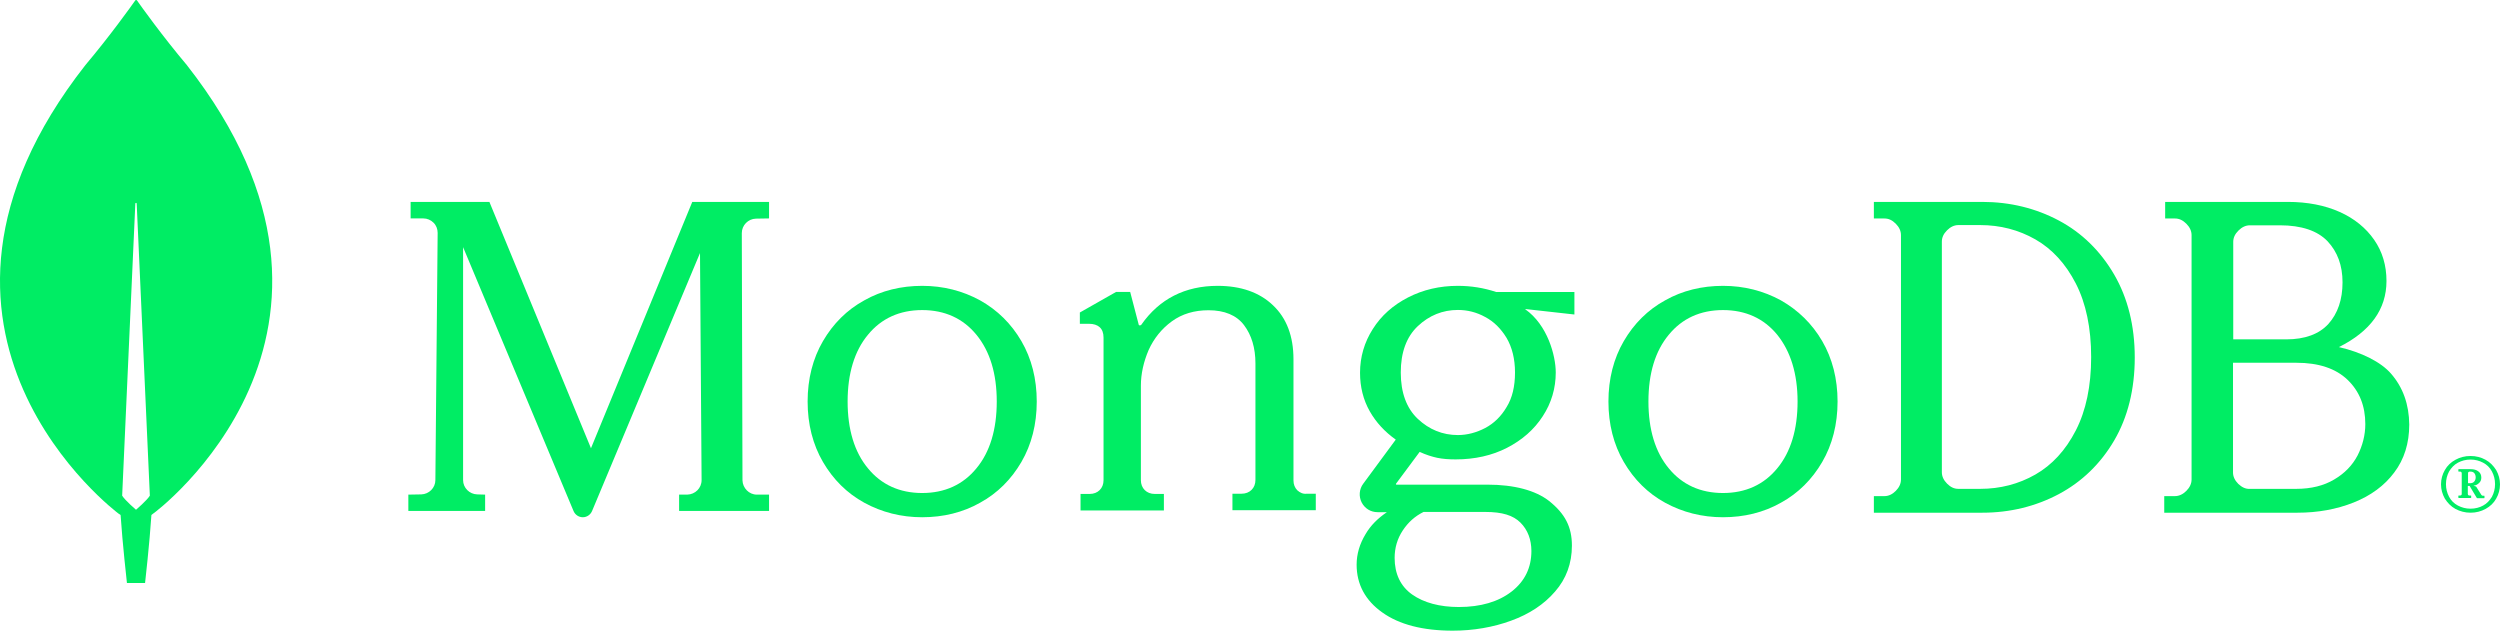
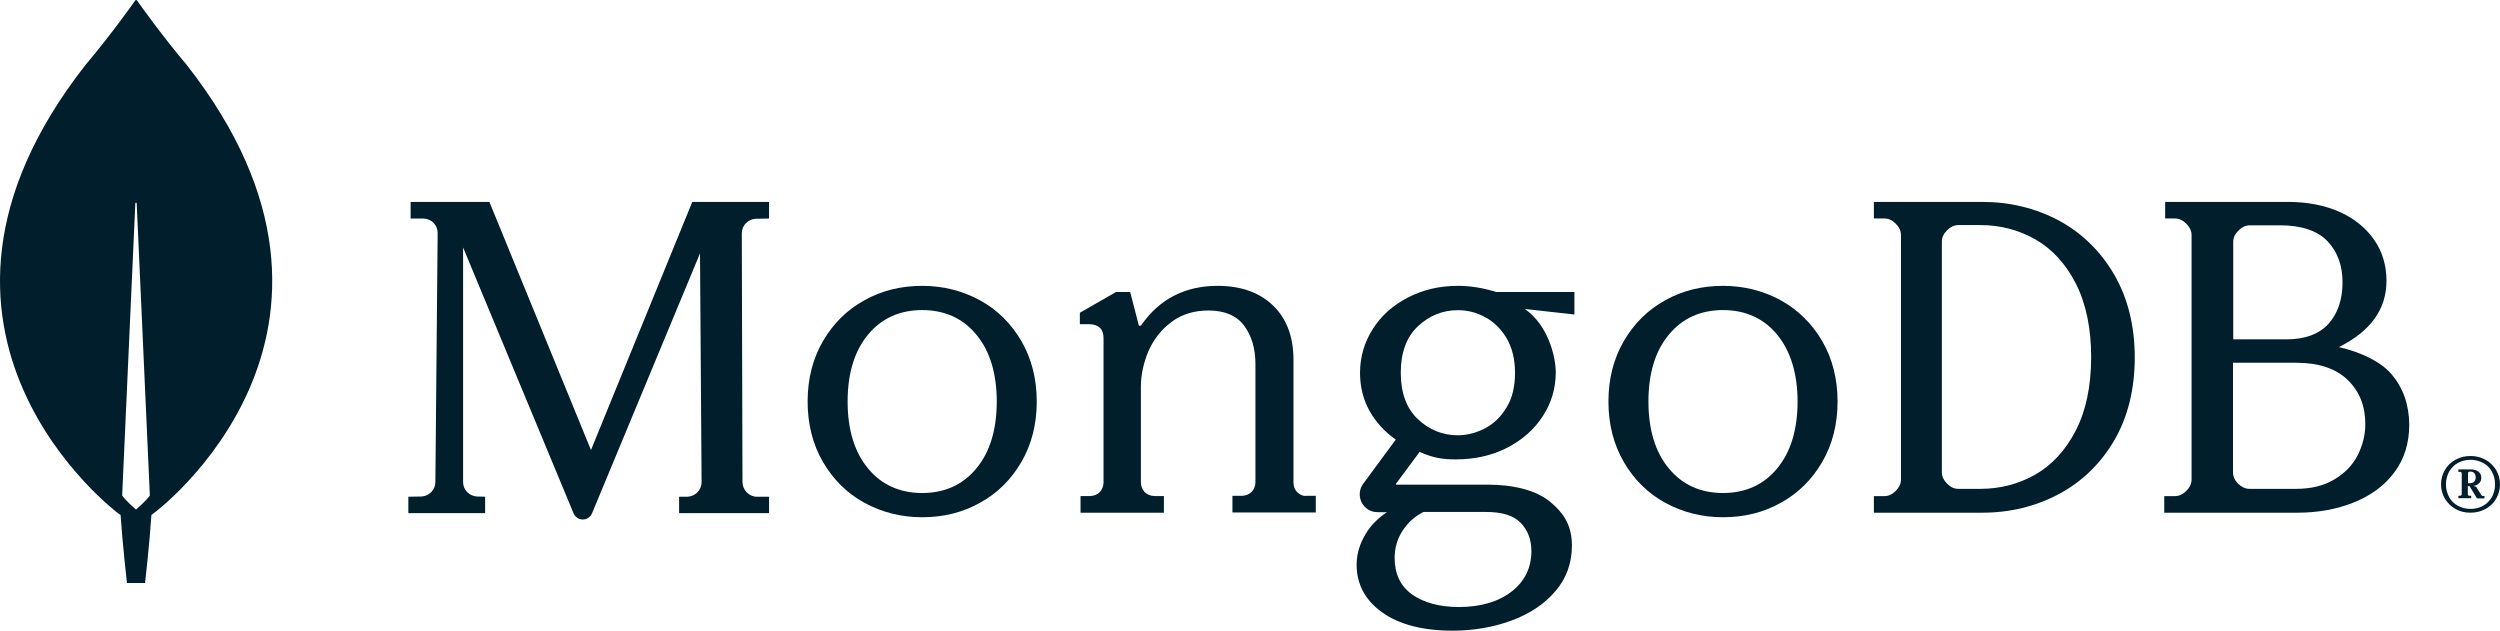
<svg xmlns="http://www.w3.org/2000/svg" width="1102" height="278" viewBox="0 0 1102 278" fill="none">
-   <path d="M82.323 28.644C71.537 15.847 62.248 2.849 60.351 0.15C60.151 -0.05 59.852 -0.05 59.652 0.15C57.754 2.849 48.466 15.847 37.68 28.644C-54.902 146.721 52.261 226.406 52.261 226.406L53.16 227.006C53.959 239.303 55.956 257 55.956 257H59.951H63.946C63.946 257 65.944 239.403 66.743 227.006L67.642 226.306C67.741 226.406 174.905 146.721 82.323 28.644ZM59.951 224.706C59.951 224.706 55.158 220.607 53.859 218.507V218.308L59.652 89.733C59.652 89.333 60.251 89.333 60.251 89.733L66.044 218.308V218.507C64.745 220.607 59.951 224.706 59.951 224.706Z" fill="#00ED64" />
-   <path d="M260.501 197.588L215.845 89.299L215.745 89H181.001V96.279H186.608C188.31 96.279 189.912 96.977 191.114 98.174C192.315 99.37 192.916 100.966 192.916 102.661L191.915 211.647C191.915 215.037 189.112 217.829 185.707 217.929L180 218.029V225.208H213.843V218.029L210.338 217.929C206.934 217.829 204.13 215.037 204.13 211.647V108.943L252.792 225.208C253.492 226.903 255.094 228 256.897 228C258.699 228 260.301 226.903 261.002 225.208L308.562 111.535L309.263 211.647C309.263 215.137 306.459 217.929 302.955 218.029H299.35V225.208H339V218.029H333.593C330.189 218.029 327.385 215.137 327.285 211.747L326.985 102.76C326.985 99.27 329.788 96.478 333.193 96.379L339 96.279V89H305.157L260.501 197.588Z" fill="#00ED64" />
-   <path d="M571.869 216.136C570.764 215.04 570.162 213.546 570.162 211.754V158.369C570.162 148.21 567.151 140.242 561.127 134.565C555.205 128.888 546.973 126 536.734 126C522.378 126 511.035 131.777 503.104 143.131C503.004 143.33 502.703 143.43 502.402 143.43C502.1 143.43 501.9 143.23 501.9 142.932L498.185 128.689H491.961L476 137.753V142.732H480.116C482.023 142.732 483.629 143.23 484.734 144.226C485.838 145.222 486.44 146.716 486.44 148.808V211.654C486.44 213.447 485.838 214.941 484.734 216.036C483.629 217.132 482.124 217.729 480.317 217.729H476.301V225H513.042V217.729H509.027C507.22 217.729 505.714 217.132 504.61 216.036C503.506 214.941 502.903 213.447 502.903 211.654V170.022C502.903 164.743 504.108 159.465 506.317 154.286C508.625 149.206 512.038 144.924 516.556 141.637C521.073 138.35 526.494 136.757 532.718 136.757C539.745 136.757 545.066 138.948 548.378 143.33C551.691 147.712 553.398 153.389 553.398 160.162V211.554C553.398 213.347 552.795 214.841 551.691 215.937C550.587 217.032 549.081 217.63 547.274 217.63H543.259V224.9H580V217.63H575.985C574.479 217.829 573.073 217.231 571.869 216.136Z" fill="#00ED64" />
-   <path d="M907.546 97.212C897.39 91.804 886.039 89 873.792 89H826V96.311H830.68C832.472 96.311 834.065 97.012 835.658 98.614C837.152 100.116 837.948 101.819 837.948 103.621V211.379C837.948 213.181 837.152 214.884 835.658 216.386C834.165 217.888 832.472 218.689 830.68 218.689H826V226H873.792C886.039 226 897.39 223.196 907.546 217.788C917.701 212.38 925.966 204.368 931.94 194.154C937.914 183.939 941 171.621 941 157.6C941 143.58 937.914 131.362 931.94 121.047C925.866 110.632 917.701 102.62 907.546 97.212ZM921.784 157.4C921.784 170.219 919.494 181.034 915.013 189.747C910.533 198.46 904.558 204.969 897.19 209.175C889.823 213.382 881.658 215.485 872.896 215.485H863.238C861.446 215.485 859.853 214.784 858.26 213.181C856.766 211.679 855.97 209.977 855.97 208.174V106.526C855.97 104.723 856.667 103.121 858.26 101.518C859.753 100.016 861.446 99.215 863.238 99.215H872.896C881.658 99.215 889.823 101.318 897.19 105.524C904.558 109.73 910.533 116.24 915.013 124.953C919.494 133.665 921.784 144.581 921.784 157.4Z" fill="#00ED64" />
-   <path d="M1053.97 164.711C1049.55 159.603 1041.02 155.297 1030.99 152.993C1044.84 146.083 1051.96 136.369 1051.96 123.851C1051.96 117.041 1050.16 110.932 1046.54 105.724C1042.93 100.517 1037.81 96.311 1031.29 93.406C1024.76 90.502 1017.13 89 1008.5 89H954.402V96.311H958.718C960.524 96.311 962.13 97.012 963.736 98.614C965.242 100.116 966.045 101.819 966.045 103.621V211.379C966.045 213.181 965.242 214.884 963.736 216.386C962.231 217.888 960.524 218.689 958.718 218.689H954V226H1012.72C1021.65 226 1029.98 224.498 1037.51 221.493C1045.04 218.489 1051.06 214.083 1055.38 208.274C1059.79 202.466 1062 195.355 1062 187.143C1061.9 178.33 1059.29 170.819 1053.97 164.711ZM986.621 213.281C985.115 211.779 984.312 210.077 984.312 208.274V159.904H1012.22C1022.05 159.904 1029.58 162.407 1034.8 167.414C1040.02 172.422 1042.63 178.931 1042.63 186.943C1042.63 191.75 1041.42 196.457 1039.22 200.763C1036.91 205.17 1033.49 208.675 1028.88 211.379C1024.36 214.083 1018.74 215.485 1012.22 215.485H991.639C989.833 215.585 988.227 214.784 986.621 213.281ZM984.413 149.588V106.626C984.413 104.823 985.115 103.221 986.721 101.618C988.227 100.116 989.933 99.315 991.74 99.315H1004.99C1014.52 99.315 1021.55 101.719 1025.97 106.325C1030.38 111.032 1032.59 117.041 1032.59 124.452C1032.59 132.063 1030.48 138.172 1026.37 142.779C1022.25 147.285 1016.03 149.588 1007.8 149.588H984.413Z" fill="#00ED64" />
-   <path d="M431.999 132.387C424.329 128.196 415.763 126 406.5 126C397.237 126 388.571 128.096 381.001 132.387C373.331 136.579 367.255 142.667 362.773 150.352C358.291 158.037 356 167.02 356 177C356 186.98 358.291 195.963 362.773 203.648C367.255 211.333 373.331 217.421 381.001 221.613C388.671 225.804 397.237 228 406.5 228C415.763 228 424.429 225.904 431.999 221.613C439.669 217.421 445.745 211.333 450.227 203.648C454.709 195.963 457 186.98 457 177C457 167.02 454.709 158.037 450.227 150.352C445.745 142.667 439.669 136.679 431.999 132.387ZM439.37 177C439.37 189.276 436.382 199.256 430.405 206.442C424.529 213.628 416.461 217.321 406.5 217.321C396.54 217.321 388.471 213.628 382.595 206.442C376.618 199.256 373.63 189.276 373.63 177C373.63 164.724 376.618 154.744 382.595 147.558C388.471 140.372 396.54 136.679 406.5 136.679C416.461 136.679 424.529 140.372 430.405 147.558C436.382 154.843 439.37 164.724 439.37 177Z" fill="#00ED64" />
-   <path d="M784.999 132.387C777.329 128.196 768.763 126 759.5 126C750.237 126 741.571 128.096 734.001 132.387C726.331 136.579 720.255 142.667 715.773 150.352C711.291 158.037 709 167.02 709 177C709 186.98 711.291 195.963 715.773 203.648C720.255 211.333 726.331 217.421 734.001 221.613C741.671 225.804 750.237 228 759.5 228C768.763 228 777.429 225.904 784.999 221.613C792.669 217.421 798.745 211.333 803.227 203.648C807.709 195.963 810 186.98 810 177C810 167.02 807.709 158.037 803.227 150.352C798.745 142.667 792.569 136.679 784.999 132.387ZM792.37 177C792.37 189.276 789.381 199.256 783.405 206.442C777.528 213.628 769.46 217.321 759.5 217.321C749.539 217.321 741.471 213.628 735.595 206.442C729.618 199.256 726.63 189.276 726.63 177C726.63 164.624 729.618 154.744 735.595 147.558C741.471 140.372 749.539 136.679 759.5 136.679C769.46 136.679 777.528 140.372 783.405 147.558C789.282 154.843 792.37 164.724 792.37 177Z" fill="#00ED64" />
-   <path d="M642.64 126C634.614 126 627.292 127.704 620.671 131.113C614.05 134.522 608.834 139.135 605.122 145.05C601.411 150.865 599.505 157.383 599.505 164.301C599.505 170.517 600.909 176.232 603.818 181.346C606.627 186.259 610.439 190.369 615.254 193.778L600.909 213.23C599.103 215.636 598.903 218.844 600.207 221.451C601.611 224.158 604.219 225.763 607.229 225.763H611.342C607.329 228.47 604.119 231.678 601.912 235.488C599.304 239.8 598 244.311 598 248.923C598 257.546 601.812 264.665 609.335 269.979C616.759 275.293 627.191 278 640.332 278C649.461 278 658.188 276.496 666.113 273.588C674.138 270.681 680.658 266.369 685.473 260.755C690.389 255.14 692.897 248.322 692.897 240.501C692.897 232.28 689.887 226.464 682.865 220.85C676.847 216.137 667.417 213.631 655.68 213.631H615.555C615.455 213.631 615.354 213.53 615.354 213.53C615.354 213.53 615.254 213.33 615.354 213.23L625.787 199.193C628.596 200.496 631.204 201.298 633.511 201.799C635.918 202.301 638.627 202.501 641.636 202.501C650.063 202.501 657.687 200.797 664.307 197.388C670.928 193.979 676.245 189.367 680.057 183.451C683.868 177.636 685.774 171.119 685.774 164.201C685.774 156.781 682.163 143.245 672.332 136.327C672.332 136.227 672.433 136.227 672.433 136.227L694 138.633V128.707H659.492C654.075 126.902 648.458 126 642.64 126ZM654.677 188.665C650.865 190.67 646.752 191.773 642.64 191.773C635.919 191.773 630 189.367 624.984 184.654C619.969 179.942 617.461 173.024 617.461 164.201C617.461 155.377 619.969 148.459 624.984 143.747C630 139.034 635.919 136.628 642.64 136.628C646.853 136.628 650.865 137.631 654.677 139.736C658.489 141.741 661.599 144.85 664.107 148.96C666.514 153.071 667.818 158.185 667.818 164.201C667.818 170.317 666.614 175.43 664.107 179.441C661.699 183.551 658.489 186.66 654.677 188.665ZM627.492 225.662H654.677C662.201 225.662 667.016 227.166 670.226 230.375C673.436 233.583 675.041 237.894 675.041 242.908C675.041 250.227 672.132 256.243 666.314 260.755C660.495 265.267 652.671 267.573 643.041 267.573C634.614 267.573 627.592 265.668 622.476 262.058C617.36 258.449 614.752 252.934 614.752 245.916C614.752 241.504 615.956 237.393 618.364 233.784C620.771 230.174 623.68 227.567 627.492 225.662Z" fill="#00ED64" />
-   <path d="M1082.35 224.327C1080.37 223.244 1078.88 221.669 1077.69 219.799C1076.6 217.831 1076 215.764 1076 213.5C1076 211.236 1076.6 209.071 1077.69 207.201C1078.78 205.232 1080.37 203.756 1082.35 202.673C1084.34 201.591 1086.52 201 1089 201C1091.48 201 1093.66 201.591 1095.65 202.673C1097.63 203.756 1099.12 205.331 1100.31 207.201C1101.4 209.169 1102 211.236 1102 213.5C1102 215.764 1101.4 217.929 1100.31 219.799C1099.22 221.768 1097.63 223.244 1095.65 224.327C1093.66 225.409 1091.48 226 1089 226C1086.62 226 1084.34 225.409 1082.35 224.327ZM1094.56 222.85C1096.24 221.965 1097.44 220.587 1098.43 219.012C1099.32 217.339 1099.82 215.468 1099.82 213.402C1099.82 211.335 1099.32 209.465 1098.43 207.791C1097.53 206.118 1096.24 204.839 1094.56 203.953C1092.87 203.067 1091.08 202.575 1089 202.575C1086.92 202.575 1085.13 203.067 1083.44 203.953C1081.76 204.839 1080.56 206.217 1079.57 207.791C1078.68 209.465 1078.18 211.335 1078.18 213.402C1078.18 215.468 1078.68 217.339 1079.57 219.012C1080.47 220.685 1081.76 221.965 1083.44 222.85C1085.13 223.736 1086.92 224.228 1089 224.228C1091.08 224.228 1092.97 223.736 1094.56 222.85ZM1083.64 219.406V218.52L1083.84 218.421H1084.44C1084.63 218.421 1084.83 218.323 1084.93 218.224C1085.13 218.028 1085.13 217.929 1085.13 217.732V208.579C1085.13 208.382 1085.03 208.185 1084.93 208.087C1084.73 207.89 1084.63 207.89 1084.44 207.89H1083.84L1083.64 207.791V206.906L1083.84 206.807H1089C1090.49 206.807 1091.58 207.102 1092.47 207.791C1093.37 208.48 1093.76 209.366 1093.76 210.547C1093.76 211.433 1093.47 212.319 1092.77 212.909C1092.08 213.598 1091.28 213.992 1090.29 214.091L1091.48 214.484L1093.76 218.126C1093.96 218.421 1094.16 218.52 1094.46 218.52H1095.05L1095.15 218.618V219.504L1095.05 219.602H1091.98L1091.78 219.504L1088.6 214.189H1087.81V217.732C1087.81 217.929 1087.91 218.126 1088.01 218.224C1088.21 218.421 1088.31 218.421 1088.5 218.421H1089.1L1089.3 218.52V219.406L1089.1 219.504H1083.84L1083.64 219.406ZM1088.7 213.008C1089.5 213.008 1090.19 212.811 1090.59 212.319C1090.98 211.925 1091.28 211.236 1091.28 210.449C1091.28 209.661 1091.08 209.071 1090.69 208.579C1090.29 208.087 1089.69 207.89 1089 207.89H1088.6C1088.4 207.89 1088.21 207.988 1088.11 208.087C1087.91 208.283 1087.91 208.382 1087.91 208.579V213.008H1088.7Z" fill="#00ED64" />
+   <path d="M82.323 28.644C71.537 15.847 62.248 2.849 60.351 0.15C60.151 -0.05 59.852 -0.05 59.652 0.15C57.754 2.849 48.466 15.847 37.68 28.644C-54.902 146.721 52.261 226.406 52.261 226.406L53.16 227.006C53.959 239.303 55.956 257 55.956 257H59.951H63.946C63.946 257 65.944 239.403 66.743 227.006L67.642 226.306C67.741 226.406 174.905 146.721 82.323 28.644ZM59.951 224.606C59.951 224.606 55.158 220.507 53.859 218.408V218.207L59.652 89.633C59.652 89.233 60.251 89.233 60.251 89.633L66.044 218.207V218.408C64.745 220.507 59.951 224.606 59.951 224.606Z" fill="#001E2B" />
+   <path d="M260.501 198.369L215.845 89.301L215.745 89H181.001V96.331H186.608C188.31 96.331 189.912 97.034 191.114 98.24C192.315 99.445 192.916 101.052 192.916 102.759L191.915 212.53C191.915 215.944 189.112 218.756 185.707 218.857L180 218.957V226.188H213.843V218.957L210.338 218.857C206.934 218.756 204.13 215.944 204.13 212.53V109.086L252.792 226.188C253.492 227.895 255.094 229 256.897 229C258.699 229 260.301 227.895 261.002 226.188L308.562 111.697L309.263 212.53C309.263 216.045 306.459 218.857 302.955 218.957H299.35V226.188H339V218.957H333.593C330.189 218.957 327.385 216.045 327.285 212.63L326.985 102.859C326.985 99.344 329.788 96.532 333.193 96.432L339 96.331V89H305.157L260.501 198.369Z" fill="#001E2B" />
+   <path d="M571.869 217.046C570.764 215.94 570.162 214.431 570.162 212.62V158.696C570.162 148.435 567.151 140.386 561.127 134.652C555.205 128.917 546.973 126 536.734 126C522.378 126 511.035 131.835 503.104 143.304C503.004 143.505 502.703 143.606 502.402 143.606C502.1 143.606 501.9 143.404 501.9 143.103L498.185 128.716H491.961L476 137.871V142.901H480.116C482.023 142.901 483.629 143.404 484.734 144.411C485.838 145.417 486.44 146.926 486.44 149.038V212.519C486.44 214.33 485.838 215.839 484.734 216.946C483.629 218.052 482.124 218.656 480.317 218.656H476.301V226H513.042V218.656H509.027C507.22 218.656 505.714 218.052 504.61 216.946C503.506 215.839 502.903 214.33 502.903 212.519V170.467C502.903 165.135 504.108 159.803 506.317 154.571C508.625 149.441 512.038 145.115 516.556 141.795C521.073 138.475 526.494 136.865 532.718 136.865C539.745 136.865 545.066 139.078 548.378 143.505C551.691 147.932 553.398 153.666 553.398 160.507V212.419C553.398 214.229 552.795 215.738 551.691 216.845C550.587 217.952 549.081 218.555 547.274 218.555H543.259V225.899H580V218.555H575.985C574.479 218.757 573.073 218.153 571.869 217.046Z" fill="#001E2B" />
+   <path d="M907.546 97.212C897.39 91.804 886.039 89 873.792 89H826V96.311H830.68C832.472 96.311 834.065 97.012 835.658 98.614C837.152 100.116 837.948 101.819 837.948 103.621V211.379C837.948 213.181 837.152 214.884 835.658 216.386C834.165 217.888 832.472 218.689 830.68 218.689H826V226H873.792C886.039 226 897.39 223.196 907.546 217.788C917.701 212.38 925.966 204.368 931.94 194.154C937.914 183.939 941 171.621 941 157.6C941 143.58 937.914 131.362 931.94 121.047C925.866 110.632 917.701 102.72 907.546 97.212ZM921.784 157.4C921.784 170.219 919.494 181.034 915.013 189.747C910.533 198.46 904.558 204.969 897.19 209.176C889.823 213.382 881.658 215.485 872.896 215.485H863.238C861.446 215.485 859.853 214.784 858.26 213.181C856.766 211.679 855.97 209.977 855.97 208.174V106.526C855.97 104.723 856.667 103.121 858.26 101.518C859.753 100.016 861.446 99.215 863.238 99.215H872.896C881.658 99.215 889.823 101.318 897.19 105.524C904.558 109.73 910.533 116.24 915.013 124.952C919.494 133.765 921.784 144.681 921.784 157.4Z" fill="#001E2B" />
+   <path d="M1053.97 164.711C1049.55 159.603 1041.02 155.297 1030.99 152.993C1044.84 146.083 1051.96 136.369 1051.96 123.851C1051.96 117.041 1050.16 110.932 1046.54 105.724C1042.93 100.517 1037.81 96.311 1031.29 93.406C1024.76 90.502 1017.13 89 1008.5 89H954.402V96.311H958.718C960.524 96.311 962.13 97.012 963.736 98.614C965.242 100.116 966.045 101.819 966.045 103.621V211.379C966.045 213.181 965.242 214.884 963.736 216.386C962.231 217.888 960.524 218.689 958.718 218.689H954V226H1012.72C1021.65 226 1029.98 224.498 1037.51 221.493C1045.04 218.489 1051.06 214.083 1055.38 208.274C1059.79 202.466 1062 195.355 1062 187.143C1061.9 178.33 1059.29 170.819 1053.97 164.711ZM986.621 213.281C985.115 211.779 984.312 210.077 984.312 208.274V159.903H1012.22C1022.05 159.903 1029.58 162.407 1034.8 167.414C1040.02 172.422 1042.63 178.931 1042.63 186.943C1042.63 191.75 1041.42 196.457 1039.22 200.763C1036.91 205.17 1033.49 208.675 1028.88 211.379C1024.36 214.083 1018.74 215.485 1012.22 215.485H991.639C989.833 215.485 988.227 214.784 986.621 213.281ZM984.413 149.588V106.626C984.413 104.823 985.115 103.221 986.721 101.618C988.227 100.116 989.933 99.315 991.74 99.315H1004.99C1014.52 99.315 1021.55 101.719 1025.97 106.325C1030.38 111.032 1032.59 117.041 1032.59 124.452C1032.59 132.063 1030.48 138.172 1026.37 142.778C1022.25 147.285 1016.03 149.588 1007.8 149.588H984.413Z" fill="#001E2B" />
+   <path d="M431.999 132.388C424.329 128.196 415.763 126 406.5 126C397.237 126 388.571 128.096 381.001 132.388C373.331 136.579 367.255 142.667 362.773 150.352C358.291 158.037 356 167.02 356 177C356 186.98 358.291 195.963 362.773 203.648C367.255 211.333 373.331 217.421 381.001 221.613C388.671 225.804 397.237 228 406.5 228C415.763 228 424.429 225.904 431.999 221.613C439.669 217.421 445.745 211.333 450.227 203.648C454.709 195.963 457 186.98 457 177C457 167.02 454.709 158.037 450.227 150.352C445.745 142.667 439.669 136.579 431.999 132.388ZM439.37 177C439.37 189.276 436.382 199.256 430.405 206.442C424.529 213.628 416.461 217.321 406.5 217.321C396.54 217.321 388.471 213.628 382.595 206.442C376.618 199.256 373.63 189.276 373.63 177C373.63 164.724 376.618 154.744 382.595 147.558C388.471 140.372 396.54 136.679 406.5 136.679C416.461 136.679 424.529 140.372 430.405 147.558C436.382 154.744 439.37 164.724 439.37 177Z" fill="#001E2B" />
+   <path d="M784.999 132.388C777.329 128.196 768.763 126 759.5 126C750.237 126 741.571 128.096 734.001 132.388C726.331 136.579 720.255 142.667 715.773 150.352C711.291 158.037 709 167.02 709 177C709 186.98 711.291 195.963 715.773 203.648C720.255 211.333 726.331 217.421 734.001 221.613C741.671 225.804 750.237 228 759.5 228C768.763 228 777.429 225.904 784.999 221.613C792.669 217.421 798.745 211.333 803.227 203.648C807.709 195.963 810 186.98 810 177C810 167.02 807.709 158.037 803.227 150.352C798.745 142.667 792.569 136.579 784.999 132.388ZM792.37 177C792.37 189.276 789.381 199.256 783.405 206.442C777.528 213.628 769.46 217.321 759.5 217.321C749.539 217.321 741.471 213.628 735.595 206.442C729.618 199.256 726.63 189.276 726.63 177C726.63 164.624 729.618 154.744 735.595 147.558C741.471 140.372 749.539 136.679 759.5 136.679C769.46 136.679 777.528 140.372 783.405 147.558C789.282 154.744 792.37 164.724 792.37 177Z" fill="#001E2B" />
+   <path d="M642.64 126C634.614 126 627.292 127.704 620.671 131.113C614.05 134.522 608.834 139.135 605.122 145.05C601.411 150.865 599.505 157.383 599.505 164.301C599.505 170.517 600.909 176.232 603.818 181.346C606.627 186.259 610.439 190.369 615.254 193.778L600.909 213.23C599.103 215.636 598.903 218.844 600.207 221.451C601.611 224.158 604.219 225.763 607.229 225.763H611.342C607.329 228.47 604.119 231.678 601.912 235.488C599.304 239.799 598 244.311 598 248.923C598 257.546 601.812 264.665 609.335 269.979C616.759 275.293 627.191 278 640.332 278C649.461 278 658.188 276.496 666.113 273.588C674.138 270.681 680.658 266.369 685.473 260.755C690.389 255.14 692.897 248.322 692.897 240.501C692.897 232.28 689.887 226.464 682.865 220.85C676.847 216.137 667.417 213.631 655.68 213.631H615.555C615.455 213.631 615.354 213.53 615.354 213.53C615.354 213.53 615.254 213.33 615.354 213.23L625.787 199.193C628.596 200.496 631.204 201.298 633.511 201.799C635.918 202.301 638.627 202.501 641.636 202.501C650.063 202.501 657.687 200.797 664.307 197.388C670.928 193.979 676.245 189.367 680.057 183.451C683.868 177.636 685.774 171.119 685.774 164.201C685.774 156.781 682.163 143.245 672.332 136.327C672.332 136.227 672.433 136.227 672.433 136.227L694 138.633V128.707H659.492C654.075 127.003 648.458 126 642.64 126ZM654.677 188.765C650.865 190.77 646.752 191.873 642.64 191.873C635.919 191.873 630 189.467 624.984 184.755C619.969 180.042 617.461 173.124 617.461 164.301C617.461 155.478 619.969 148.559 624.984 143.847C630 139.135 635.919 136.728 642.64 136.728C646.853 136.728 650.865 137.731 654.677 139.836C658.489 141.842 661.599 144.95 664.107 149.061C666.514 153.172 667.818 158.285 667.818 164.301C667.818 170.417 666.614 175.53 664.107 179.541C661.699 183.652 658.489 186.76 654.677 188.765ZM627.492 225.662H654.677C662.201 225.662 667.016 227.166 670.226 230.375C673.436 233.583 675.041 237.894 675.041 242.908C675.041 250.227 672.132 256.243 666.314 260.755C660.495 265.267 652.671 267.573 643.041 267.573C634.614 267.573 627.592 265.668 622.476 262.058C617.36 258.449 614.752 252.934 614.752 245.916C614.752 241.504 615.956 237.393 618.364 233.784C620.771 230.174 623.68 227.567 627.492 225.662Z" fill="#001E2B" />
+   <path d="M1082.35 224.327C1080.37 223.244 1078.88 221.669 1077.69 219.799C1076.6 217.831 1076 215.764 1076 213.5C1076 211.236 1076.6 209.071 1077.69 207.201C1078.78 205.232 1080.37 203.756 1082.35 202.673C1084.34 201.591 1086.52 201 1089 201C1091.48 201 1093.66 201.591 1095.65 202.673C1097.63 203.756 1099.12 205.331 1100.31 207.201C1101.4 209.169 1102 211.236 1102 213.5C1102 215.764 1101.4 217.929 1100.31 219.799C1099.22 221.768 1097.63 223.244 1095.65 224.327C1093.66 225.409 1091.48 226 1089 226C1086.62 226 1084.34 225.508 1082.35 224.327ZM1094.56 222.949C1096.24 222.063 1097.44 220.685 1098.43 219.11C1099.32 217.437 1099.82 215.567 1099.82 213.5C1099.82 211.433 1099.32 209.563 1098.43 207.89C1097.53 206.217 1096.24 204.937 1094.56 204.051C1092.87 203.165 1091.08 202.673 1089 202.673C1086.92 202.673 1085.13 203.165 1083.44 204.051C1081.76 204.937 1080.56 206.315 1079.57 207.89C1078.68 209.563 1078.18 211.433 1078.18 213.5C1078.18 215.567 1078.68 217.437 1079.57 219.11C1080.47 220.783 1081.76 222.063 1083.44 222.949C1085.13 223.835 1086.92 224.327 1089 224.327C1091.08 224.327 1092.97 223.835 1094.56 222.949ZM1083.64 219.504V218.618L1083.84 218.52H1084.44C1084.63 218.52 1084.83 218.421 1084.93 218.323C1085.13 218.126 1085.13 218.028 1085.13 217.831V208.677C1085.13 208.48 1085.03 208.284 1084.93 208.185C1084.73 207.988 1084.63 207.988 1084.44 207.988H1083.84L1083.64 207.89V207.004L1083.84 206.906H1089C1090.49 206.906 1091.58 207.201 1092.47 207.89C1093.37 208.579 1093.76 209.465 1093.76 210.646C1093.76 211.532 1093.47 212.417 1092.77 213.008C1092.08 213.697 1091.28 214.091 1090.29 214.189L1091.48 214.583L1093.76 218.224C1093.96 218.52 1094.16 218.618 1094.46 218.618H1095.05L1095.15 218.717V219.602L1095.05 219.701H1091.98L1091.78 219.602L1088.6 214.287H1087.81V217.831C1087.81 218.028 1087.91 218.224 1088.01 218.323C1088.21 218.52 1088.31 218.52 1088.5 218.52H1089.1L1089.3 218.618V219.504L1089.1 219.602H1083.84L1083.64 219.504ZM1088.7 213.008C1089.5 213.008 1090.19 212.811 1090.59 212.319C1090.98 211.925 1091.28 211.236 1091.28 210.449C1091.28 209.661 1091.08 209.071 1090.69 208.579C1090.29 208.087 1089.69 207.89 1089 207.89H1088.6C1088.4 207.89 1088.21 207.988 1088.11 208.087C1087.91 208.283 1087.91 208.382 1087.91 208.579V213.008H1088.7Z" fill="#001E2B" />
</svg>
